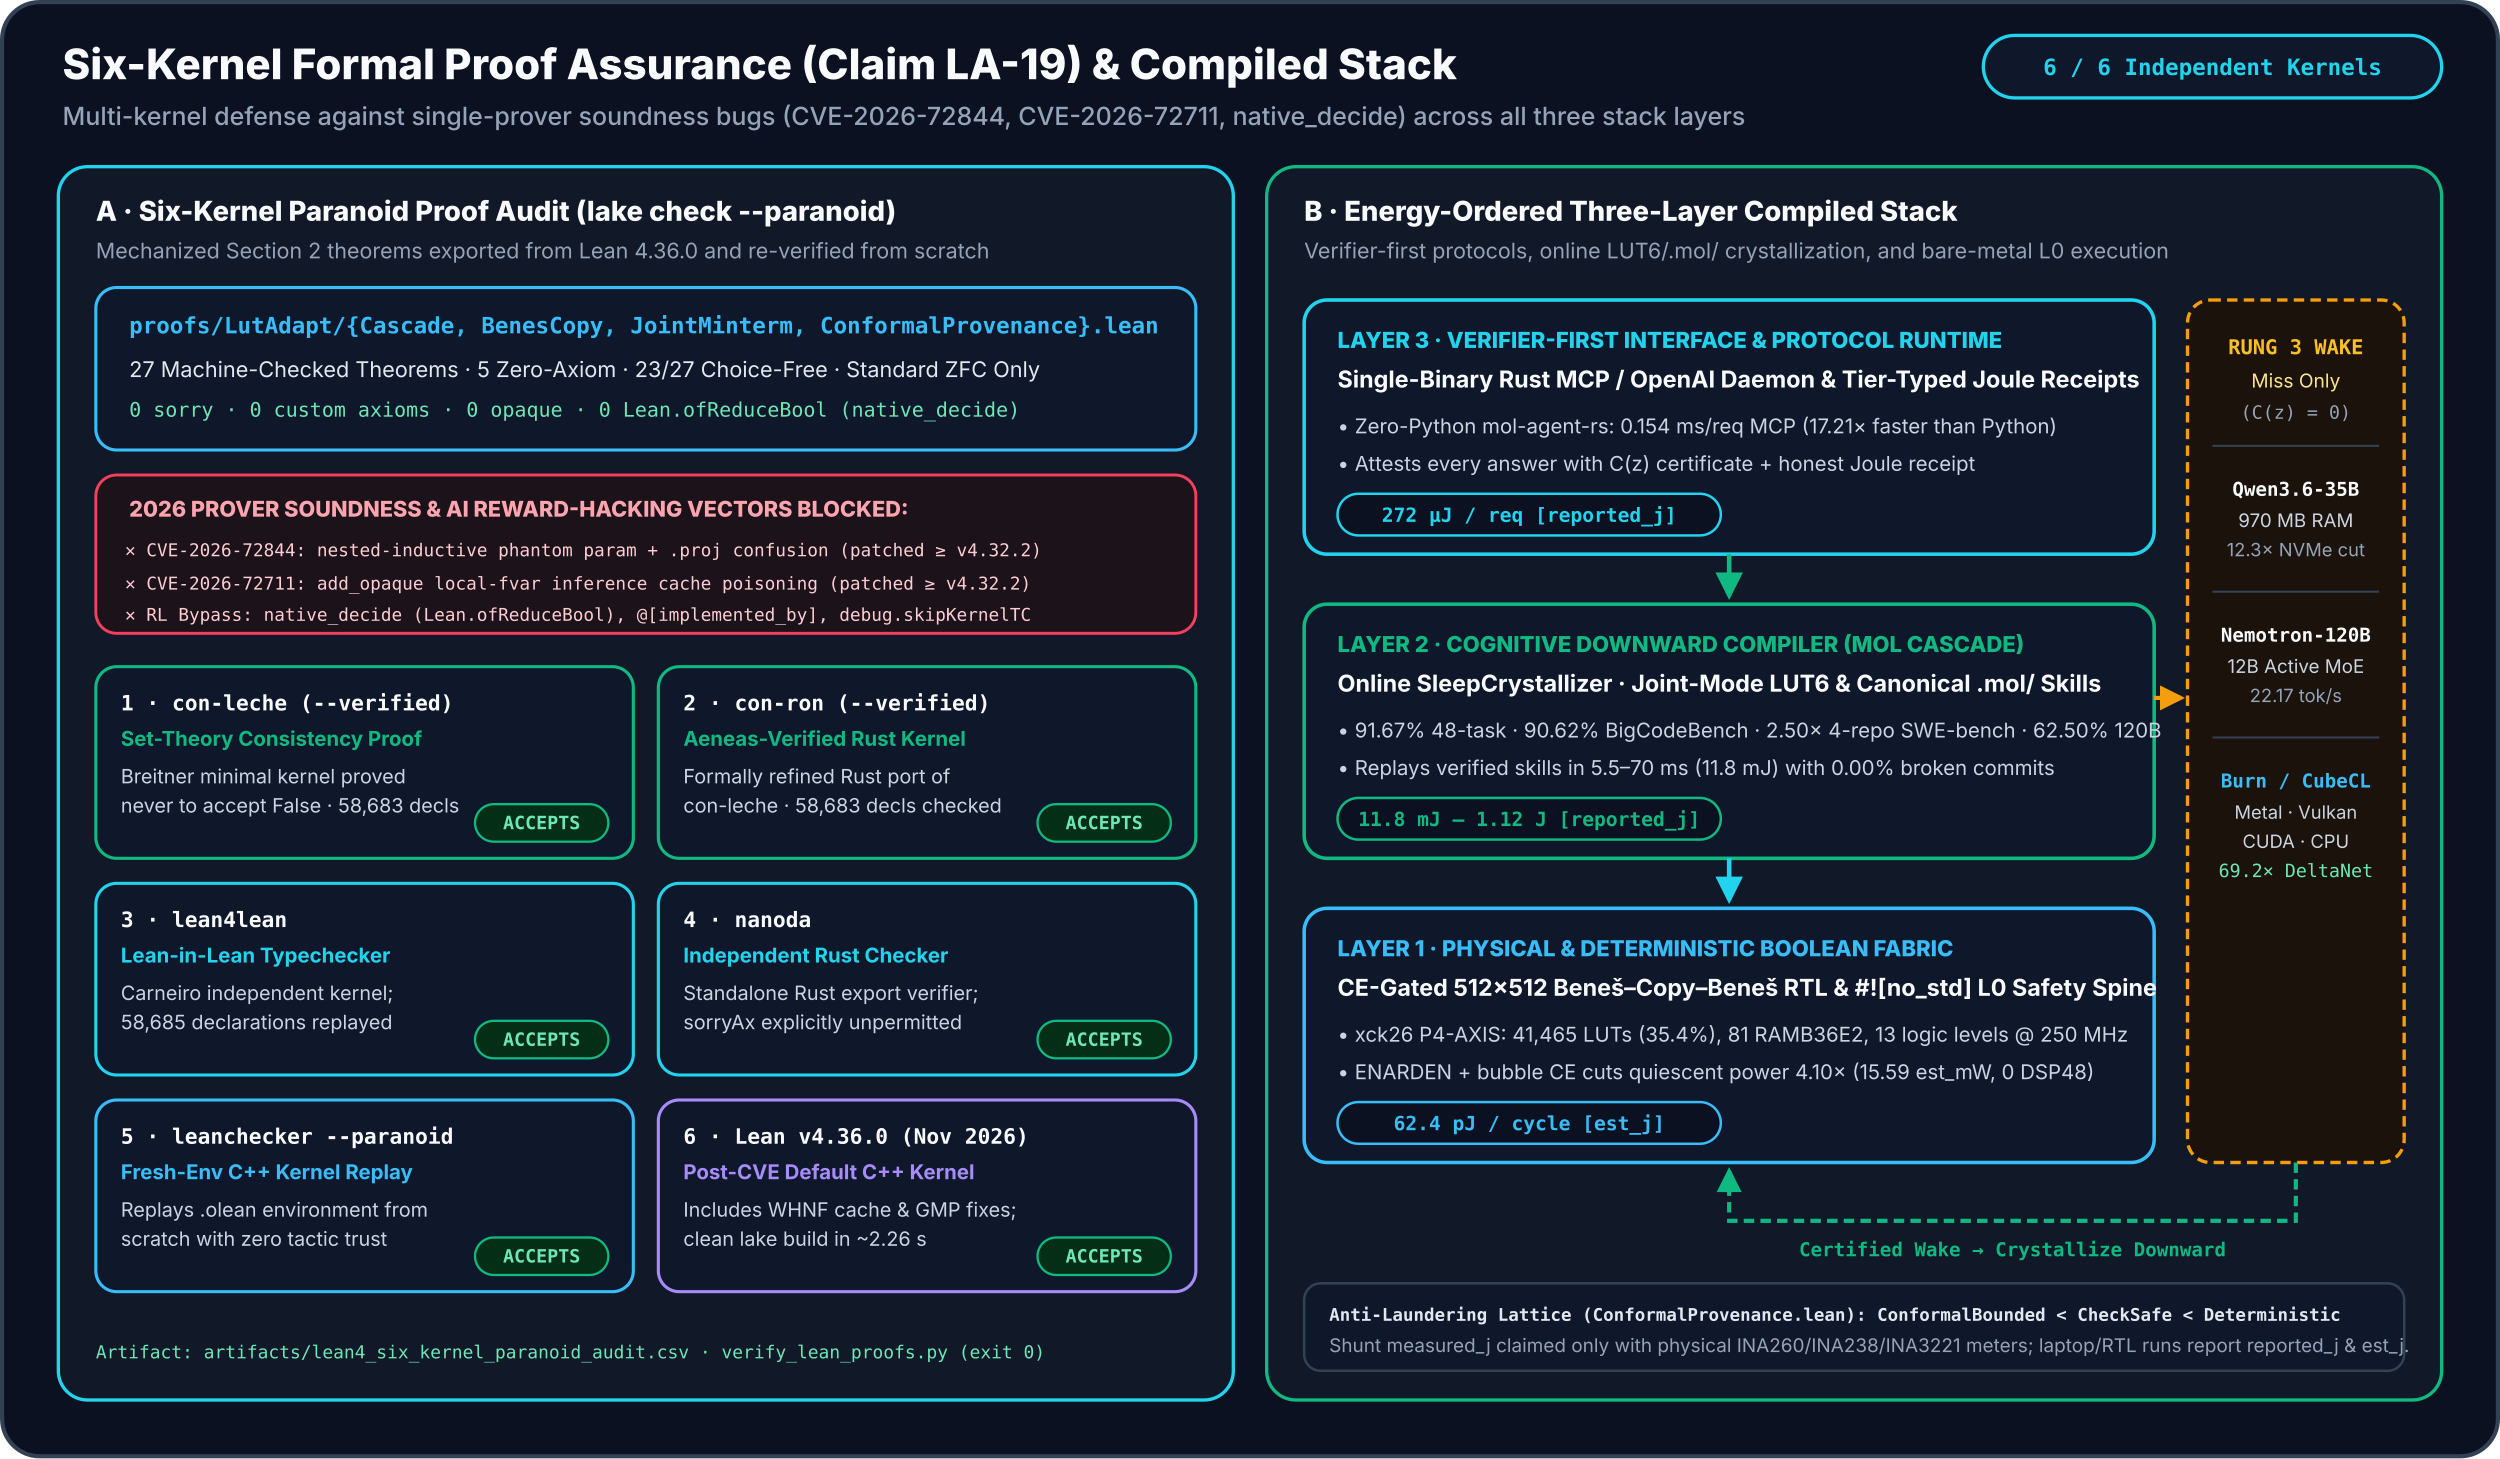
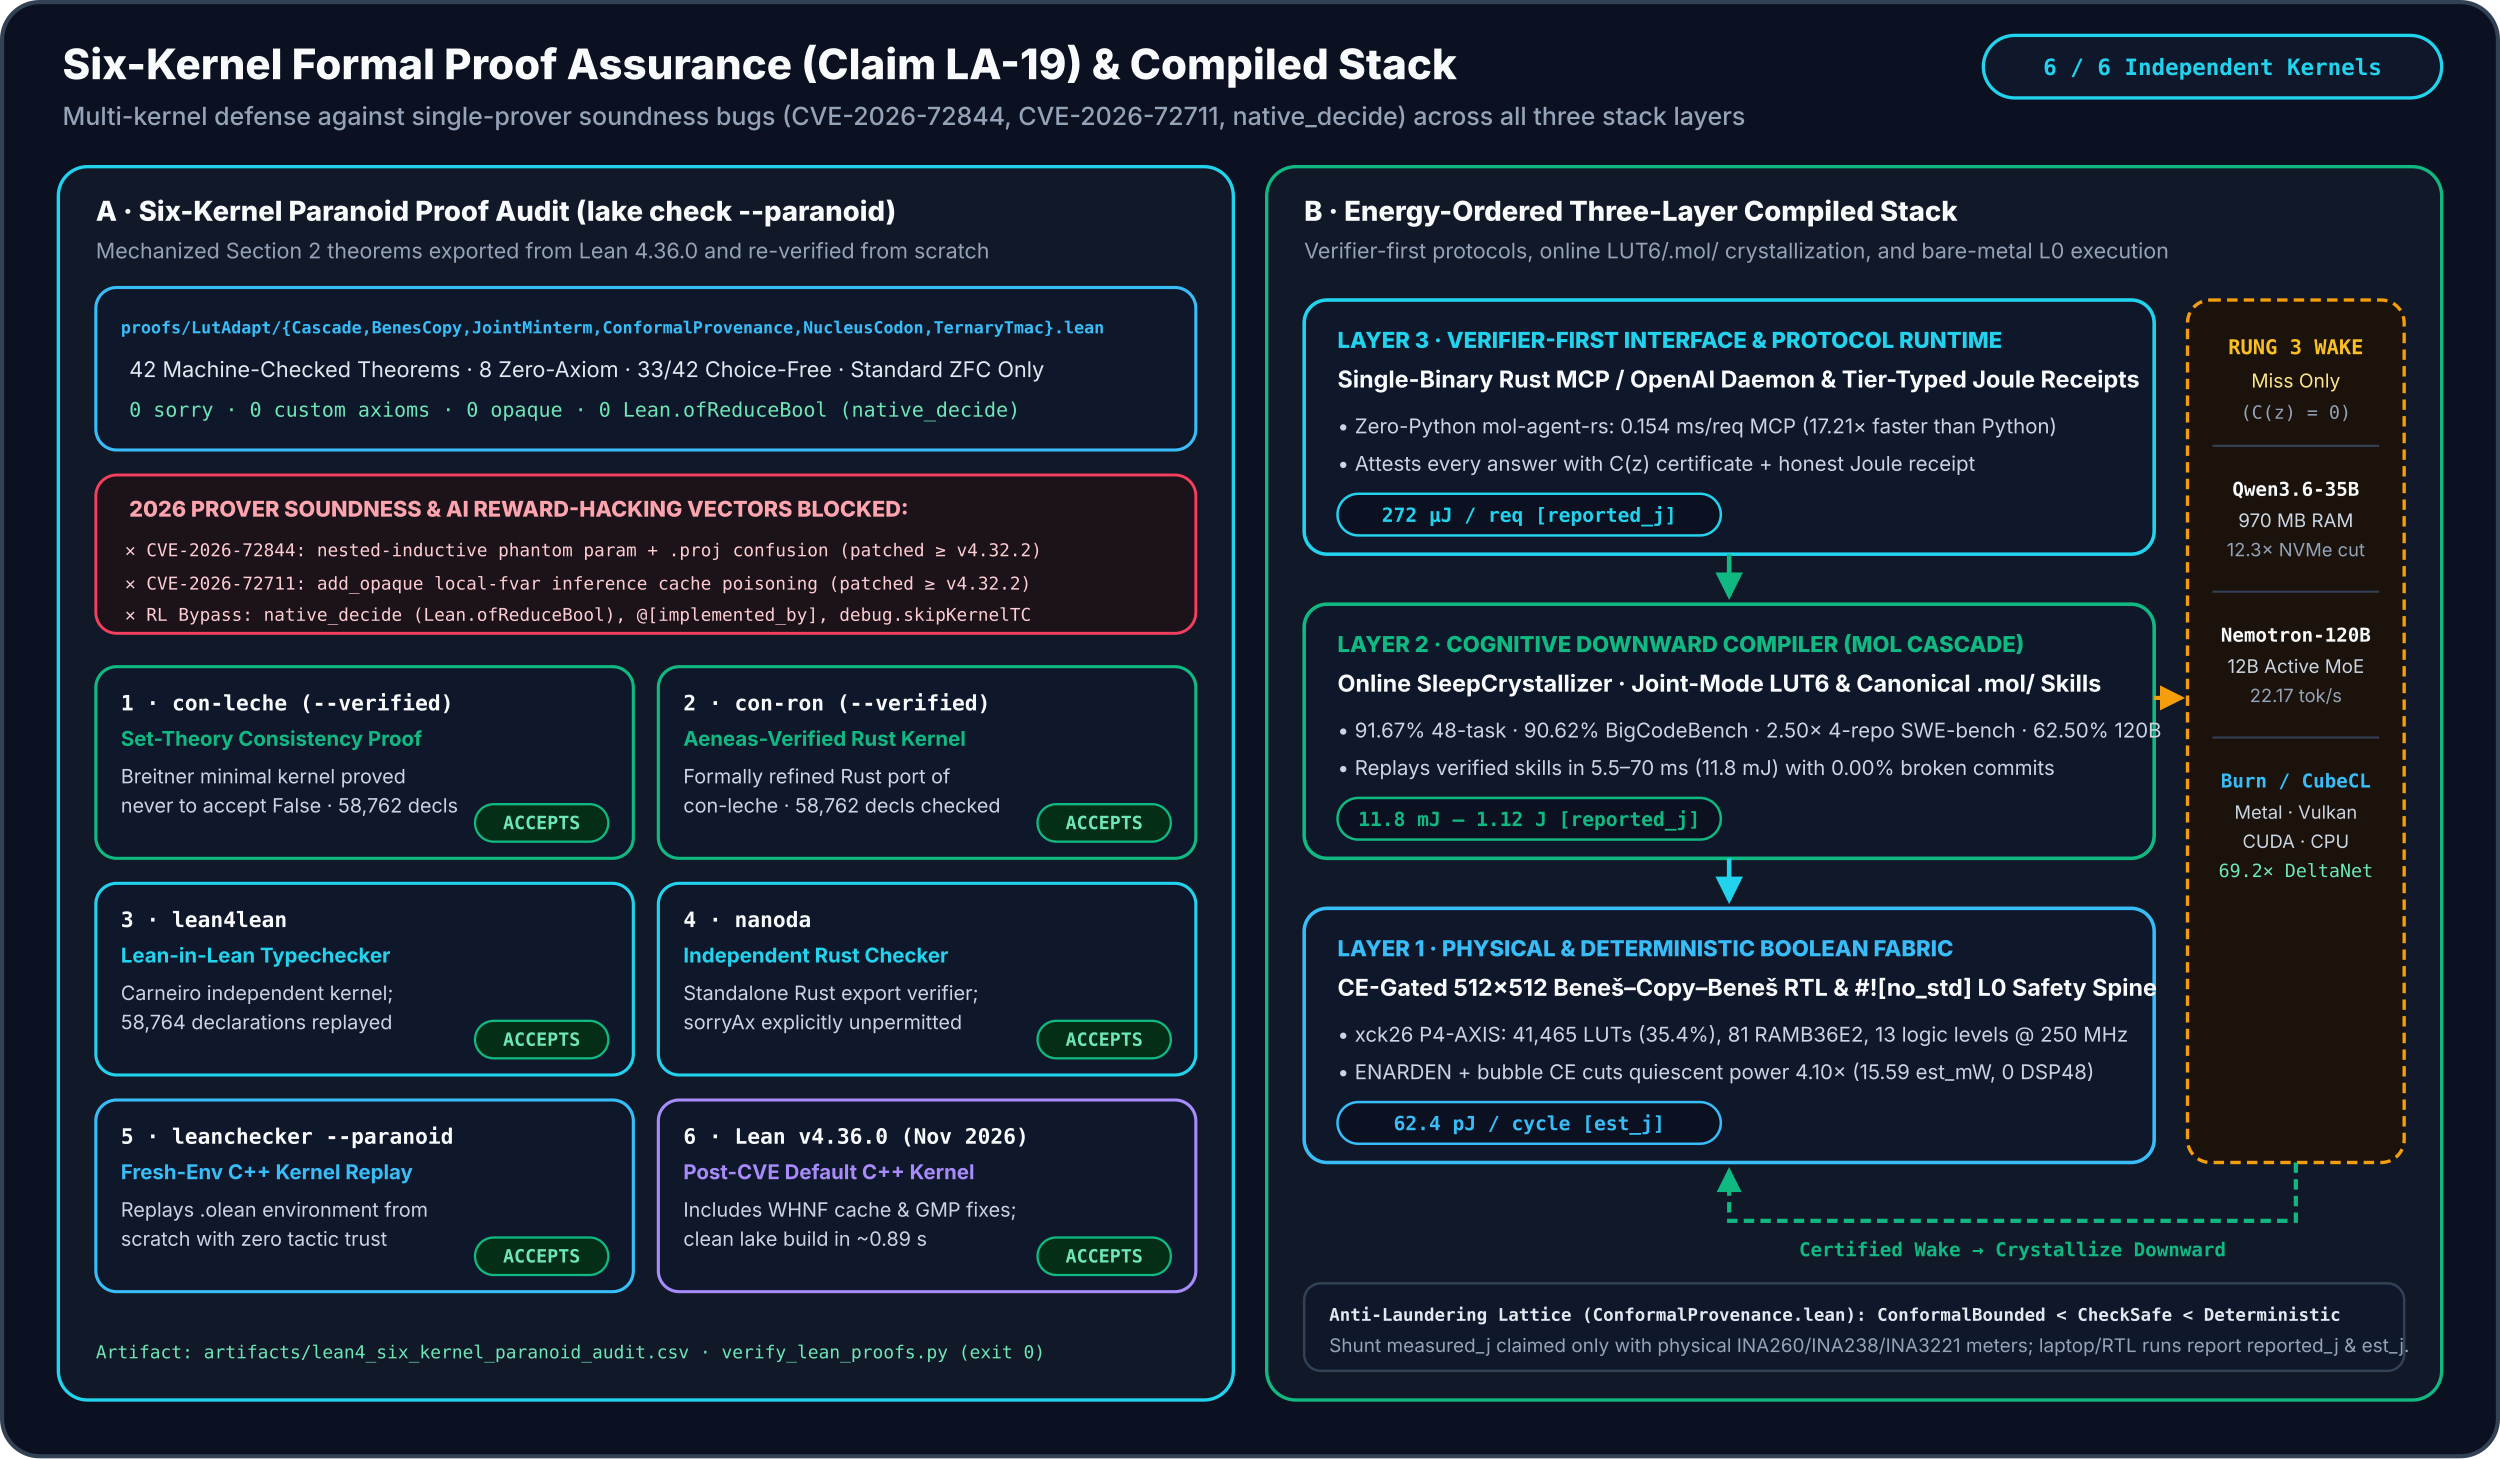
<svg xmlns="http://www.w3.org/2000/svg" width="1200" height="700" viewBox="0 0 1200 700" role="img" aria-labelledby="sk-t sk-d">
  <defs>
    <marker id="sk-emerald" viewBox="0 0 10 10" refX="8.5" refY="5" markerWidth="6" markerHeight="6" orient="auto-start-reverse">
      <path d="M0 0 L10 5 L0 10 z" fill="#10b981" />
    </marker>
    <marker id="sk-amber" viewBox="0 0 10 10" refX="8.5" refY="5" markerWidth="6" markerHeight="6" orient="auto-start-reverse">
      <path d="M0 0 L10 5 L0 10 z" fill="#f59e0b" />
    </marker>
    <marker id="sk-cyan" viewBox="0 0 10 10" refX="8.5" refY="5" markerWidth="6" markerHeight="6" orient="auto-start-reverse">
      <path d="M0 0 L10 5 L0 10 z" fill="#22d3ee" />
    </marker>
  </defs>
  <rect x="1" y="1" width="1198" height="698" rx="18" fill="#0b1120" stroke="#334155" stroke-width="2" />
  <text x="30" y="38" font-family="Inter, -apple-system, BlinkMacSystemFont, 'Segoe UI', Roboto, Helvetica, Arial, sans-serif" font-size="20.2" font-weight="800" fill="#f8fafc">Six-Kernel Formal Proof Assurance (Claim LA-19) &amp; Compiled Stack</text>
  <text x="30" y="60" font-family="Inter, -apple-system, BlinkMacSystemFont, 'Segoe UI', Roboto, Helvetica, Arial, sans-serif" font-size="12.0" font-weight="500" fill="#94a3b8">Multi-kernel defense against single-prover soundness bugs (CVE-2026-72844, CVE-2026-72711, native_decide) across all three stack layers</text>
  <rect x="952" y="17" width="220" height="30" rx="15" fill="#0f172a" stroke="#22d3ee" stroke-width="1.6" />
  <text x="1062" y="36" font-family="ui-monospace, SFMono-Regular, Menlo, Monaco, Consolas, monospace" font-size="10.8" font-weight="700" fill="#22d3ee" text-anchor="middle">6 / 6 Independent Kernels</text>
  <rect x="28" y="80" width="564" height="592" rx="14" fill="#111827" stroke="#22d3ee" stroke-width="1.6" />
  <text x="46" y="106" font-family="Inter, -apple-system, BlinkMacSystemFont, 'Segoe UI', Roboto, Helvetica, Arial, sans-serif" font-size="13.2" font-weight="800" fill="#f8fafc">A · Six-Kernel Paranoid Proof Audit (lake check --paranoid)</text>
  <text x="46" y="124" font-family="Inter, -apple-system, BlinkMacSystemFont, 'Segoe UI', Roboto, Helvetica, Arial, sans-serif" font-size="10.3" fill="#94a3b8">Mechanized Section 2 theorems exported from Lean 4.36.0 and re-verified from scratch</text>
  <rect x="46" y="138" width="528" height="78" rx="10" fill="#0f172a" stroke="#38bdf8" stroke-width="1.5" />
-   <text x="62" y="160" font-family="ui-monospace, SFMono-Regular, Menlo, Monaco, Consolas, monospace" font-size="10.8" font-weight="800" fill="#38bdf8">proofs/LutAdapt/{Cascade, BenesCopy, JointMinterm, ConformalProvenance}.lean</text>
-   <text x="62" y="181" font-family="Inter, -apple-system, BlinkMacSystemFont, 'Segoe UI', Roboto, Helvetica, Arial, sans-serif" font-size="10.4" fill="#e2e8f0">27 Machine-Checked Theorems · 5 Zero-Axiom · 23/27 Choice-Free · Standard ZFC Only</text>
+   <text x="58" y="160" font-family="ui-monospace, SFMono-Regular, Menlo, Monaco, Consolas, monospace" font-size="8.0" font-weight="800" fill="#38bdf8">proofs/LutAdapt/{Cascade,BenesCopy,JointMinterm,ConformalProvenance,NucleusCodon,TernaryTmac}.lean</text>
+   <text x="62" y="181" font-family="Inter, -apple-system, BlinkMacSystemFont, 'Segoe UI', Roboto, Helvetica, Arial, sans-serif" font-size="10.4" fill="#e2e8f0">42 Machine-Checked Theorems · 8 Zero-Axiom · 33/42 Choice-Free · Standard ZFC Only</text>
  <text x="62" y="200" font-family="ui-monospace, SFMono-Regular, Menlo, Monaco, Consolas, monospace" font-size="9.6" fill="#6ee7b7">0 sorry · 0 custom axioms · 0 opaque · 0 Lean.ofReduceBool (native_decide)</text>
  <rect x="46" y="228" width="528" height="76" rx="10" fill="#1c1219" stroke="#f43f5e" stroke-width="1.4" />
  <text x="62" y="248" font-family="Inter, -apple-system, BlinkMacSystemFont, 'Segoe UI', Roboto, Helvetica, Arial, sans-serif" font-size="10.4" font-weight="800" fill="#fda4af">2026 PROVER SOUNDNESS &amp; AI REWARD-HACKING VECTORS BLOCKED:</text>
  <text x="60" y="267" font-family="ui-monospace, SFMono-Regular, Menlo, Monaco, Consolas, monospace" font-size="8.5" fill="#fecdd3">✕ CVE-2026-72844: nested-inductive phantom param + .proj confusion (patched ≥ v4.32.2)</text>
  <text x="60" y="283" font-family="ui-monospace, SFMono-Regular, Menlo, Monaco, Consolas, monospace" font-size="8.5" fill="#fecdd3">✕ CVE-2026-72711: add_opaque local-fvar inference cache poisoning (patched ≥ v4.32.2)</text>
  <text x="60" y="298" font-family="ui-monospace, SFMono-Regular, Menlo, Monaco, Consolas, monospace" font-size="8.5" fill="#fecdd3">✕ RL Bypass: native_decide (Lean.ofReduceBool), @[implemented_by], debug.skipKernelTC</text>
  <rect x="46" y="320" width="258" height="92" rx="10" fill="#0f172a" stroke="#10b981" stroke-width="1.5" />
  <text x="58" y="341" font-family="ui-monospace, SFMono-Regular, Menlo, Monaco, Consolas, monospace" font-size="10.2" font-weight="800" fill="#f8fafc">1 · con-leche (--verified)</text>
  <text x="58" y="358" font-family="Inter, -apple-system, BlinkMacSystemFont, 'Segoe UI', Roboto, Helvetica, Arial, sans-serif" font-size="9.8" font-weight="700" fill="#10b981">Set-Theory Consistency Proof</text>
  <text x="58" y="376" font-family="Inter, -apple-system, BlinkMacSystemFont, 'Segoe UI', Roboto, Helvetica, Arial, sans-serif" font-size="9.5" fill="#cbd5e1">Breitner minimal kernel proved</text>
-   <text x="58" y="390" font-family="Inter, -apple-system, BlinkMacSystemFont, 'Segoe UI', Roboto, Helvetica, Arial, sans-serif" font-size="9.5" fill="#cbd5e1">never to accept False · 58,683 decls</text>
+   <text x="58" y="390" font-family="Inter, -apple-system, BlinkMacSystemFont, 'Segoe UI', Roboto, Helvetica, Arial, sans-serif" font-size="9.5" fill="#cbd5e1">never to accept False · 58,762 decls</text>
  <rect x="228" y="386" width="64" height="18" rx="9" fill="#052e16" stroke="#10b981" stroke-width="1.1" />
  <text x="260" y="398" font-family="ui-monospace, SFMono-Regular, Menlo, Monaco, Consolas, monospace" font-size="8.8" font-weight="800" fill="#6ee7b7" text-anchor="middle">ACCEPTS</text>
  <rect x="316" y="320" width="258" height="92" rx="10" fill="#0f172a" stroke="#10b981" stroke-width="1.5" />
  <text x="328" y="341" font-family="ui-monospace, SFMono-Regular, Menlo, Monaco, Consolas, monospace" font-size="10.2" font-weight="800" fill="#f8fafc">2 · con-ron (--verified)</text>
  <text x="328" y="358" font-family="Inter, -apple-system, BlinkMacSystemFont, 'Segoe UI', Roboto, Helvetica, Arial, sans-serif" font-size="9.8" font-weight="700" fill="#10b981">Aeneas-Verified Rust Kernel</text>
  <text x="328" y="376" font-family="Inter, -apple-system, BlinkMacSystemFont, 'Segoe UI', Roboto, Helvetica, Arial, sans-serif" font-size="9.5" fill="#cbd5e1">Formally refined Rust port of</text>
-   <text x="328" y="390" font-family="Inter, -apple-system, BlinkMacSystemFont, 'Segoe UI', Roboto, Helvetica, Arial, sans-serif" font-size="9.5" fill="#cbd5e1">con-leche · 58,683 decls checked</text>
+   <text x="328" y="390" font-family="Inter, -apple-system, BlinkMacSystemFont, 'Segoe UI', Roboto, Helvetica, Arial, sans-serif" font-size="9.5" fill="#cbd5e1">con-leche · 58,762 decls checked</text>
  <rect x="498" y="386" width="64" height="18" rx="9" fill="#052e16" stroke="#10b981" stroke-width="1.1" />
  <text x="530" y="398" font-family="ui-monospace, SFMono-Regular, Menlo, Monaco, Consolas, monospace" font-size="8.8" font-weight="800" fill="#6ee7b7" text-anchor="middle">ACCEPTS</text>
  <rect x="46" y="424" width="258" height="92" rx="10" fill="#0f172a" stroke="#22d3ee" stroke-width="1.5" />
  <text x="58" y="445" font-family="ui-monospace, SFMono-Regular, Menlo, Monaco, Consolas, monospace" font-size="10.2" font-weight="800" fill="#f8fafc">3 · lean4lean</text>
  <text x="58" y="462" font-family="Inter, -apple-system, BlinkMacSystemFont, 'Segoe UI', Roboto, Helvetica, Arial, sans-serif" font-size="9.8" font-weight="700" fill="#22d3ee">Lean-in-Lean Typechecker</text>
  <text x="58" y="480" font-family="Inter, -apple-system, BlinkMacSystemFont, 'Segoe UI', Roboto, Helvetica, Arial, sans-serif" font-size="9.5" fill="#cbd5e1">Carneiro independent kernel;</text>
-   <text x="58" y="494" font-family="Inter, -apple-system, BlinkMacSystemFont, 'Segoe UI', Roboto, Helvetica, Arial, sans-serif" font-size="9.5" fill="#cbd5e1">58,685 declarations replayed</text>
+   <text x="58" y="494" font-family="Inter, -apple-system, BlinkMacSystemFont, 'Segoe UI', Roboto, Helvetica, Arial, sans-serif" font-size="9.5" fill="#cbd5e1">58,764 declarations replayed</text>
  <rect x="228" y="490" width="64" height="18" rx="9" fill="#052e16" stroke="#10b981" stroke-width="1.1" />
  <text x="260" y="502" font-family="ui-monospace, SFMono-Regular, Menlo, Monaco, Consolas, monospace" font-size="8.8" font-weight="800" fill="#6ee7b7" text-anchor="middle">ACCEPTS</text>
  <rect x="316" y="424" width="258" height="92" rx="10" fill="#0f172a" stroke="#22d3ee" stroke-width="1.5" />
  <text x="328" y="445" font-family="ui-monospace, SFMono-Regular, Menlo, Monaco, Consolas, monospace" font-size="10.2" font-weight="800" fill="#f8fafc">4 · nanoda</text>
  <text x="328" y="462" font-family="Inter, -apple-system, BlinkMacSystemFont, 'Segoe UI', Roboto, Helvetica, Arial, sans-serif" font-size="9.8" font-weight="700" fill="#22d3ee">Independent Rust Checker</text>
  <text x="328" y="480" font-family="Inter, -apple-system, BlinkMacSystemFont, 'Segoe UI', Roboto, Helvetica, Arial, sans-serif" font-size="9.5" fill="#cbd5e1">Standalone Rust export verifier;</text>
  <text x="328" y="494" font-family="Inter, -apple-system, BlinkMacSystemFont, 'Segoe UI', Roboto, Helvetica, Arial, sans-serif" font-size="9.5" fill="#cbd5e1">sorryAx explicitly unpermitted</text>
  <rect x="498" y="490" width="64" height="18" rx="9" fill="#052e16" stroke="#10b981" stroke-width="1.1" />
  <text x="530" y="502" font-family="ui-monospace, SFMono-Regular, Menlo, Monaco, Consolas, monospace" font-size="8.8" font-weight="800" fill="#6ee7b7" text-anchor="middle">ACCEPTS</text>
  <rect x="46" y="528" width="258" height="92" rx="10" fill="#0f172a" stroke="#38bdf8" stroke-width="1.5" />
  <text x="58" y="549" font-family="ui-monospace, SFMono-Regular, Menlo, Monaco, Consolas, monospace" font-size="10.2" font-weight="800" fill="#f8fafc">5 · leanchecker --paranoid</text>
  <text x="58" y="566" font-family="Inter, -apple-system, BlinkMacSystemFont, 'Segoe UI', Roboto, Helvetica, Arial, sans-serif" font-size="9.8" font-weight="700" fill="#38bdf8">Fresh-Env C++ Kernel Replay</text>
  <text x="58" y="584" font-family="Inter, -apple-system, BlinkMacSystemFont, 'Segoe UI', Roboto, Helvetica, Arial, sans-serif" font-size="9.5" fill="#cbd5e1">Replays .olean environment from</text>
  <text x="58" y="598" font-family="Inter, -apple-system, BlinkMacSystemFont, 'Segoe UI', Roboto, Helvetica, Arial, sans-serif" font-size="9.5" fill="#cbd5e1">scratch with zero tactic trust</text>
  <rect x="228" y="594" width="64" height="18" rx="9" fill="#052e16" stroke="#10b981" stroke-width="1.1" />
  <text x="260" y="606" font-family="ui-monospace, SFMono-Regular, Menlo, Monaco, Consolas, monospace" font-size="8.8" font-weight="800" fill="#6ee7b7" text-anchor="middle">ACCEPTS</text>
  <rect x="316" y="528" width="258" height="92" rx="10" fill="#0f172a" stroke="#a78bfa" stroke-width="1.5" />
  <text x="328" y="549" font-family="ui-monospace, SFMono-Regular, Menlo, Monaco, Consolas, monospace" font-size="10.2" font-weight="800" fill="#f8fafc">6 · Lean v4.36.0 (Nov 2026)</text>
  <text x="328" y="566" font-family="Inter, -apple-system, BlinkMacSystemFont, 'Segoe UI', Roboto, Helvetica, Arial, sans-serif" font-size="9.8" font-weight="700" fill="#a78bfa">Post-CVE Default C++ Kernel</text>
  <text x="328" y="584" font-family="Inter, -apple-system, BlinkMacSystemFont, 'Segoe UI', Roboto, Helvetica, Arial, sans-serif" font-size="9.5" fill="#cbd5e1">Includes WHNF cache &amp; GMP fixes;</text>
-   <text x="328" y="598" font-family="Inter, -apple-system, BlinkMacSystemFont, 'Segoe UI', Roboto, Helvetica, Arial, sans-serif" font-size="9.5" fill="#cbd5e1">clean lake build in ~2.26 s</text>
+   <text x="328" y="598" font-family="Inter, -apple-system, BlinkMacSystemFont, 'Segoe UI', Roboto, Helvetica, Arial, sans-serif" font-size="9.5" fill="#cbd5e1">clean lake build in ~0.89 s</text>
  <rect x="498" y="594" width="64" height="18" rx="9" fill="#052e16" stroke="#10b981" stroke-width="1.1" />
  <text x="530" y="606" font-family="ui-monospace, SFMono-Regular, Menlo, Monaco, Consolas, monospace" font-size="8.8" font-weight="800" fill="#6ee7b7" text-anchor="middle">ACCEPTS</text>
  <text x="46" y="652" font-family="ui-monospace, SFMono-Regular, Menlo, Monaco, Consolas, monospace" font-size="8.6" fill="#6ee7b7">Artifact: artifacts/lean4_six_kernel_paranoid_audit.csv · verify_lean_proofs.py (exit 0)</text>
  <rect x="608" y="80" width="564" height="592" rx="14" fill="#111827" stroke="#10b981" stroke-width="1.6" />
  <text x="626" y="106" font-family="Inter, -apple-system, BlinkMacSystemFont, 'Segoe UI', Roboto, Helvetica, Arial, sans-serif" font-size="13.2" font-weight="800" fill="#f8fafc">B · Energy-Ordered Three-Layer Compiled Stack</text>
  <text x="626" y="124" font-family="Inter, -apple-system, BlinkMacSystemFont, 'Segoe UI', Roboto, Helvetica, Arial, sans-serif" font-size="10.3" fill="#94a3b8">Verifier-first protocols, online LUT6/.mol/ crystallization, and bare-metal L0 execution</text>
  <rect x="626" y="144" width="408" height="122" rx="11" fill="#0f172a" stroke="#22d3ee" stroke-width="1.7" />
  <text x="642" y="167" font-family="Inter, -apple-system, BlinkMacSystemFont, 'Segoe UI', Roboto, Helvetica, Arial, sans-serif" font-size="10.6" font-weight="800" fill="#22d3ee">LAYER 3 · VERIFIER-FIRST INTERFACE &amp; PROTOCOL RUNTIME</text>
  <text x="642" y="186" font-family="Inter, -apple-system, BlinkMacSystemFont, 'Segoe UI', Roboto, Helvetica, Arial, sans-serif" font-size="11.2" font-weight="700" fill="#f8fafc">Single-Binary Rust MCP / OpenAI Daemon &amp; Tier-Typed Joule Receipts</text>
  <text x="642" y="208" font-family="Inter, -apple-system, BlinkMacSystemFont, 'Segoe UI', Roboto, Helvetica, Arial, sans-serif" font-size="9.8" fill="#cbd5e1">• Zero-Python mol-agent-rs: 0.154 ms/req MCP (17.21× faster than Python)</text>
  <text x="642" y="226" font-family="Inter, -apple-system, BlinkMacSystemFont, 'Segoe UI', Roboto, Helvetica, Arial, sans-serif" font-size="9.8" fill="#cbd5e1">• Attests every answer with C(z) certificate + honest Joule receipt</text>
  <rect x="642" y="237" width="184" height="20" rx="10" fill="#0b1120" stroke="#22d3ee" stroke-width="1.2" />
  <text x="734" y="250.5" font-family="ui-monospace, SFMono-Regular, Menlo, Monaco, Consolas, monospace" font-size="9.4" font-weight="700" fill="#22d3ee" text-anchor="middle">272 µJ / req [reported_j]</text>
  <rect x="626" y="290" width="408" height="122" rx="11" fill="#0f172a" stroke="#10b981" stroke-width="1.7" />
  <text x="642" y="313" font-family="Inter, -apple-system, BlinkMacSystemFont, 'Segoe UI', Roboto, Helvetica, Arial, sans-serif" font-size="10.6" font-weight="800" fill="#10b981">LAYER 2 · COGNITIVE DOWNWARD COMPILER (MOL CASCADE)</text>
  <text x="642" y="332" font-family="Inter, -apple-system, BlinkMacSystemFont, 'Segoe UI', Roboto, Helvetica, Arial, sans-serif" font-size="11.2" font-weight="700" fill="#f8fafc">Online SleepCrystallizer · Joint-Mode LUT6 &amp; Canonical .mol/ Skills</text>
  <text x="642" y="354" font-family="Inter, -apple-system, BlinkMacSystemFont, 'Segoe UI', Roboto, Helvetica, Arial, sans-serif" font-size="9.8" fill="#cbd5e1">• 91.67% 48-task · 90.62% BigCodeBench · 2.50× 4-repo SWE-bench · 62.50% 120B</text>
  <text x="642" y="372" font-family="Inter, -apple-system, BlinkMacSystemFont, 'Segoe UI', Roboto, Helvetica, Arial, sans-serif" font-size="9.8" fill="#cbd5e1">• Replays verified skills in 5.5–70 ms (11.8 mJ) with 0.00% broken commits</text>
  <rect x="642" y="383" width="184" height="20" rx="10" fill="#0b1120" stroke="#10b981" stroke-width="1.2" />
  <text x="734" y="396.5" font-family="ui-monospace, SFMono-Regular, Menlo, Monaco, Consolas, monospace" font-size="9.4" font-weight="700" fill="#10b981" text-anchor="middle">11.8 mJ – 1.12 J [reported_j]</text>
  <rect x="626" y="436" width="408" height="122" rx="11" fill="#0f172a" stroke="#38bdf8" stroke-width="1.7" />
  <text x="642" y="459" font-family="Inter, -apple-system, BlinkMacSystemFont, 'Segoe UI', Roboto, Helvetica, Arial, sans-serif" font-size="10.6" font-weight="800" fill="#38bdf8">LAYER 1 · PHYSICAL &amp; DETERMINISTIC BOOLEAN FABRIC</text>
  <text x="642" y="478" font-family="Inter, -apple-system, BlinkMacSystemFont, 'Segoe UI', Roboto, Helvetica, Arial, sans-serif" font-size="11.2" font-weight="700" fill="#f8fafc">CE-Gated 512×512 Beneš–Copy–Beneš RTL &amp; #![no_std] L0 Safety Spine</text>
  <text x="642" y="500" font-family="Inter, -apple-system, BlinkMacSystemFont, 'Segoe UI', Roboto, Helvetica, Arial, sans-serif" font-size="9.8" fill="#cbd5e1">• xck26 P4-AXIS: 41,465 LUTs (35.4%), 81 RAMB36E2, 13 logic levels @ 250 MHz</text>
  <text x="642" y="518" font-family="Inter, -apple-system, BlinkMacSystemFont, 'Segoe UI', Roboto, Helvetica, Arial, sans-serif" font-size="9.8" fill="#cbd5e1">• ENARDEN + bubble CE cuts quiescent power 4.10× (15.59 est_mW, 0 DSP48)</text>
  <rect x="642" y="529" width="184" height="20" rx="10" fill="#0b1120" stroke="#38bdf8" stroke-width="1.2" />
  <text x="734" y="542.5" font-family="ui-monospace, SFMono-Regular, Menlo, Monaco, Consolas, monospace" font-size="9.4" font-weight="700" fill="#38bdf8" text-anchor="middle">62.4 pJ / cycle [est_j]</text>
  <line x1="830" y1="266" x2="830" y2="286" stroke="#10b981" stroke-width="2.2" marker-end="url(#sk-emerald)" />
  <line x1="830" y1="412" x2="830" y2="432" stroke="#22d3ee" stroke-width="2.2" marker-end="url(#sk-cyan)" />
  <rect x="1050" y="144" width="104" height="414" rx="11" fill="#1a120b" stroke="#f59e0b" stroke-width="1.6" stroke-dasharray="5,3" />
  <text x="1102" y="170" font-family="ui-monospace, SFMono-Regular, Menlo, Monaco, Consolas, monospace" font-size="9.8" font-weight="800" fill="#fbbf24" text-anchor="middle">RUNG 3 WAKE</text>
  <text x="1102" y="186" font-family="Inter, -apple-system, BlinkMacSystemFont, 'Segoe UI', Roboto, Helvetica, Arial, sans-serif" font-size="9.2" fill="#fde68a" text-anchor="middle">Miss Only</text>
  <text x="1102" y="201" font-family="ui-monospace, SFMono-Regular, Menlo, Monaco, Consolas, monospace" font-size="8.8" fill="#94a3b8" text-anchor="middle">(C(z) = 0)</text>
  <line x1="1062" y1="214" x2="1142" y2="214" stroke="#334155" stroke-width="1" />
  <text x="1102" y="238" font-family="ui-monospace, SFMono-Regular, Menlo, Monaco, Consolas, monospace" font-size="9.2" font-weight="700" fill="#f8fafc" text-anchor="middle">Qwen3.6-35B</text>
  <text x="1102" y="253" font-family="Inter, -apple-system, BlinkMacSystemFont, 'Segoe UI', Roboto, Helvetica, Arial, sans-serif" font-size="9.0" fill="#cbd5e1" text-anchor="middle">970 MB RAM</text>
  <text x="1102" y="267" font-family="Inter, -apple-system, BlinkMacSystemFont, 'Segoe UI', Roboto, Helvetica, Arial, sans-serif" font-size="8.8" fill="#94a3b8" text-anchor="middle">12.3× NVMe cut</text>
  <line x1="1062" y1="284" x2="1142" y2="284" stroke="#334155" stroke-width="1" />
  <text x="1102" y="308" font-family="ui-monospace, SFMono-Regular, Menlo, Monaco, Consolas, monospace" font-size="9.2" font-weight="700" fill="#f8fafc" text-anchor="middle">Nemotron-120B</text>
  <text x="1102" y="323" font-family="Inter, -apple-system, BlinkMacSystemFont, 'Segoe UI', Roboto, Helvetica, Arial, sans-serif" font-size="9.0" fill="#cbd5e1" text-anchor="middle">12B Active MoE</text>
  <text x="1102" y="337" font-family="Inter, -apple-system, BlinkMacSystemFont, 'Segoe UI', Roboto, Helvetica, Arial, sans-serif" font-size="8.8" fill="#94a3b8" text-anchor="middle">22.17 tok/s</text>
  <line x1="1062" y1="354" x2="1142" y2="354" stroke="#334155" stroke-width="1" />
  <text x="1102" y="378" font-family="ui-monospace, SFMono-Regular, Menlo, Monaco, Consolas, monospace" font-size="9.2" font-weight="700" fill="#38bdf8" text-anchor="middle">Burn / CubeCL</text>
  <text x="1102" y="393" font-family="Inter, -apple-system, BlinkMacSystemFont, 'Segoe UI', Roboto, Helvetica, Arial, sans-serif" font-size="8.8" fill="#cbd5e1" text-anchor="middle">Metal · Vulkan</text>
  <text x="1102" y="407" font-family="Inter, -apple-system, BlinkMacSystemFont, 'Segoe UI', Roboto, Helvetica, Arial, sans-serif" font-size="8.8" fill="#cbd5e1" text-anchor="middle">CUDA · CPU</text>
  <text x="1102" y="421" font-family="ui-monospace, SFMono-Regular, Menlo, Monaco, Consolas, monospace" font-size="8.8" fill="#6ee7b7" text-anchor="middle">69.2× DeltaNet</text>
  <path d="M 1034 335 L 1047 335" fill="none" stroke="#f59e0b" stroke-width="2.0" marker-end="url(#sk-amber)" />
  <path d="M 1102 558 L 1102 586 L 830 586 L 830 562" fill="none" stroke="#10b981" stroke-width="2.0" stroke-dasharray="5,3" marker-end="url(#sk-emerald)" />
  <text x="966" y="603" font-family="ui-monospace, SFMono-Regular, Menlo, Monaco, Consolas, monospace" font-size="9.2" font-weight="700" fill="#10b981" text-anchor="middle">Certified Wake → Crystallize Downward</text>
  <rect x="626" y="616" width="528" height="42" rx="8" fill="#0f172a" stroke="#334155" stroke-width="1.2" />
  <text x="638" y="634" font-family="ui-monospace, SFMono-Regular, Menlo, Monaco, Consolas, monospace" font-size="8.4" font-weight="700" fill="#e2e8f0">Anti-Laundering Lattice (ConformalProvenance.lean): ConformalBounded &lt; CheckSafe &lt; Deterministic</text>
  <text x="638" y="649" font-family="Inter, -apple-system, BlinkMacSystemFont, 'Segoe UI', Roboto, Helvetica, Arial, sans-serif" font-size="9.1" fill="#94a3b8">Shunt measured_j claimed only with physical INA260/INA238/INA3221 meters; laptop/RTL runs report reported_j &amp; est_j.</text>
</svg>
